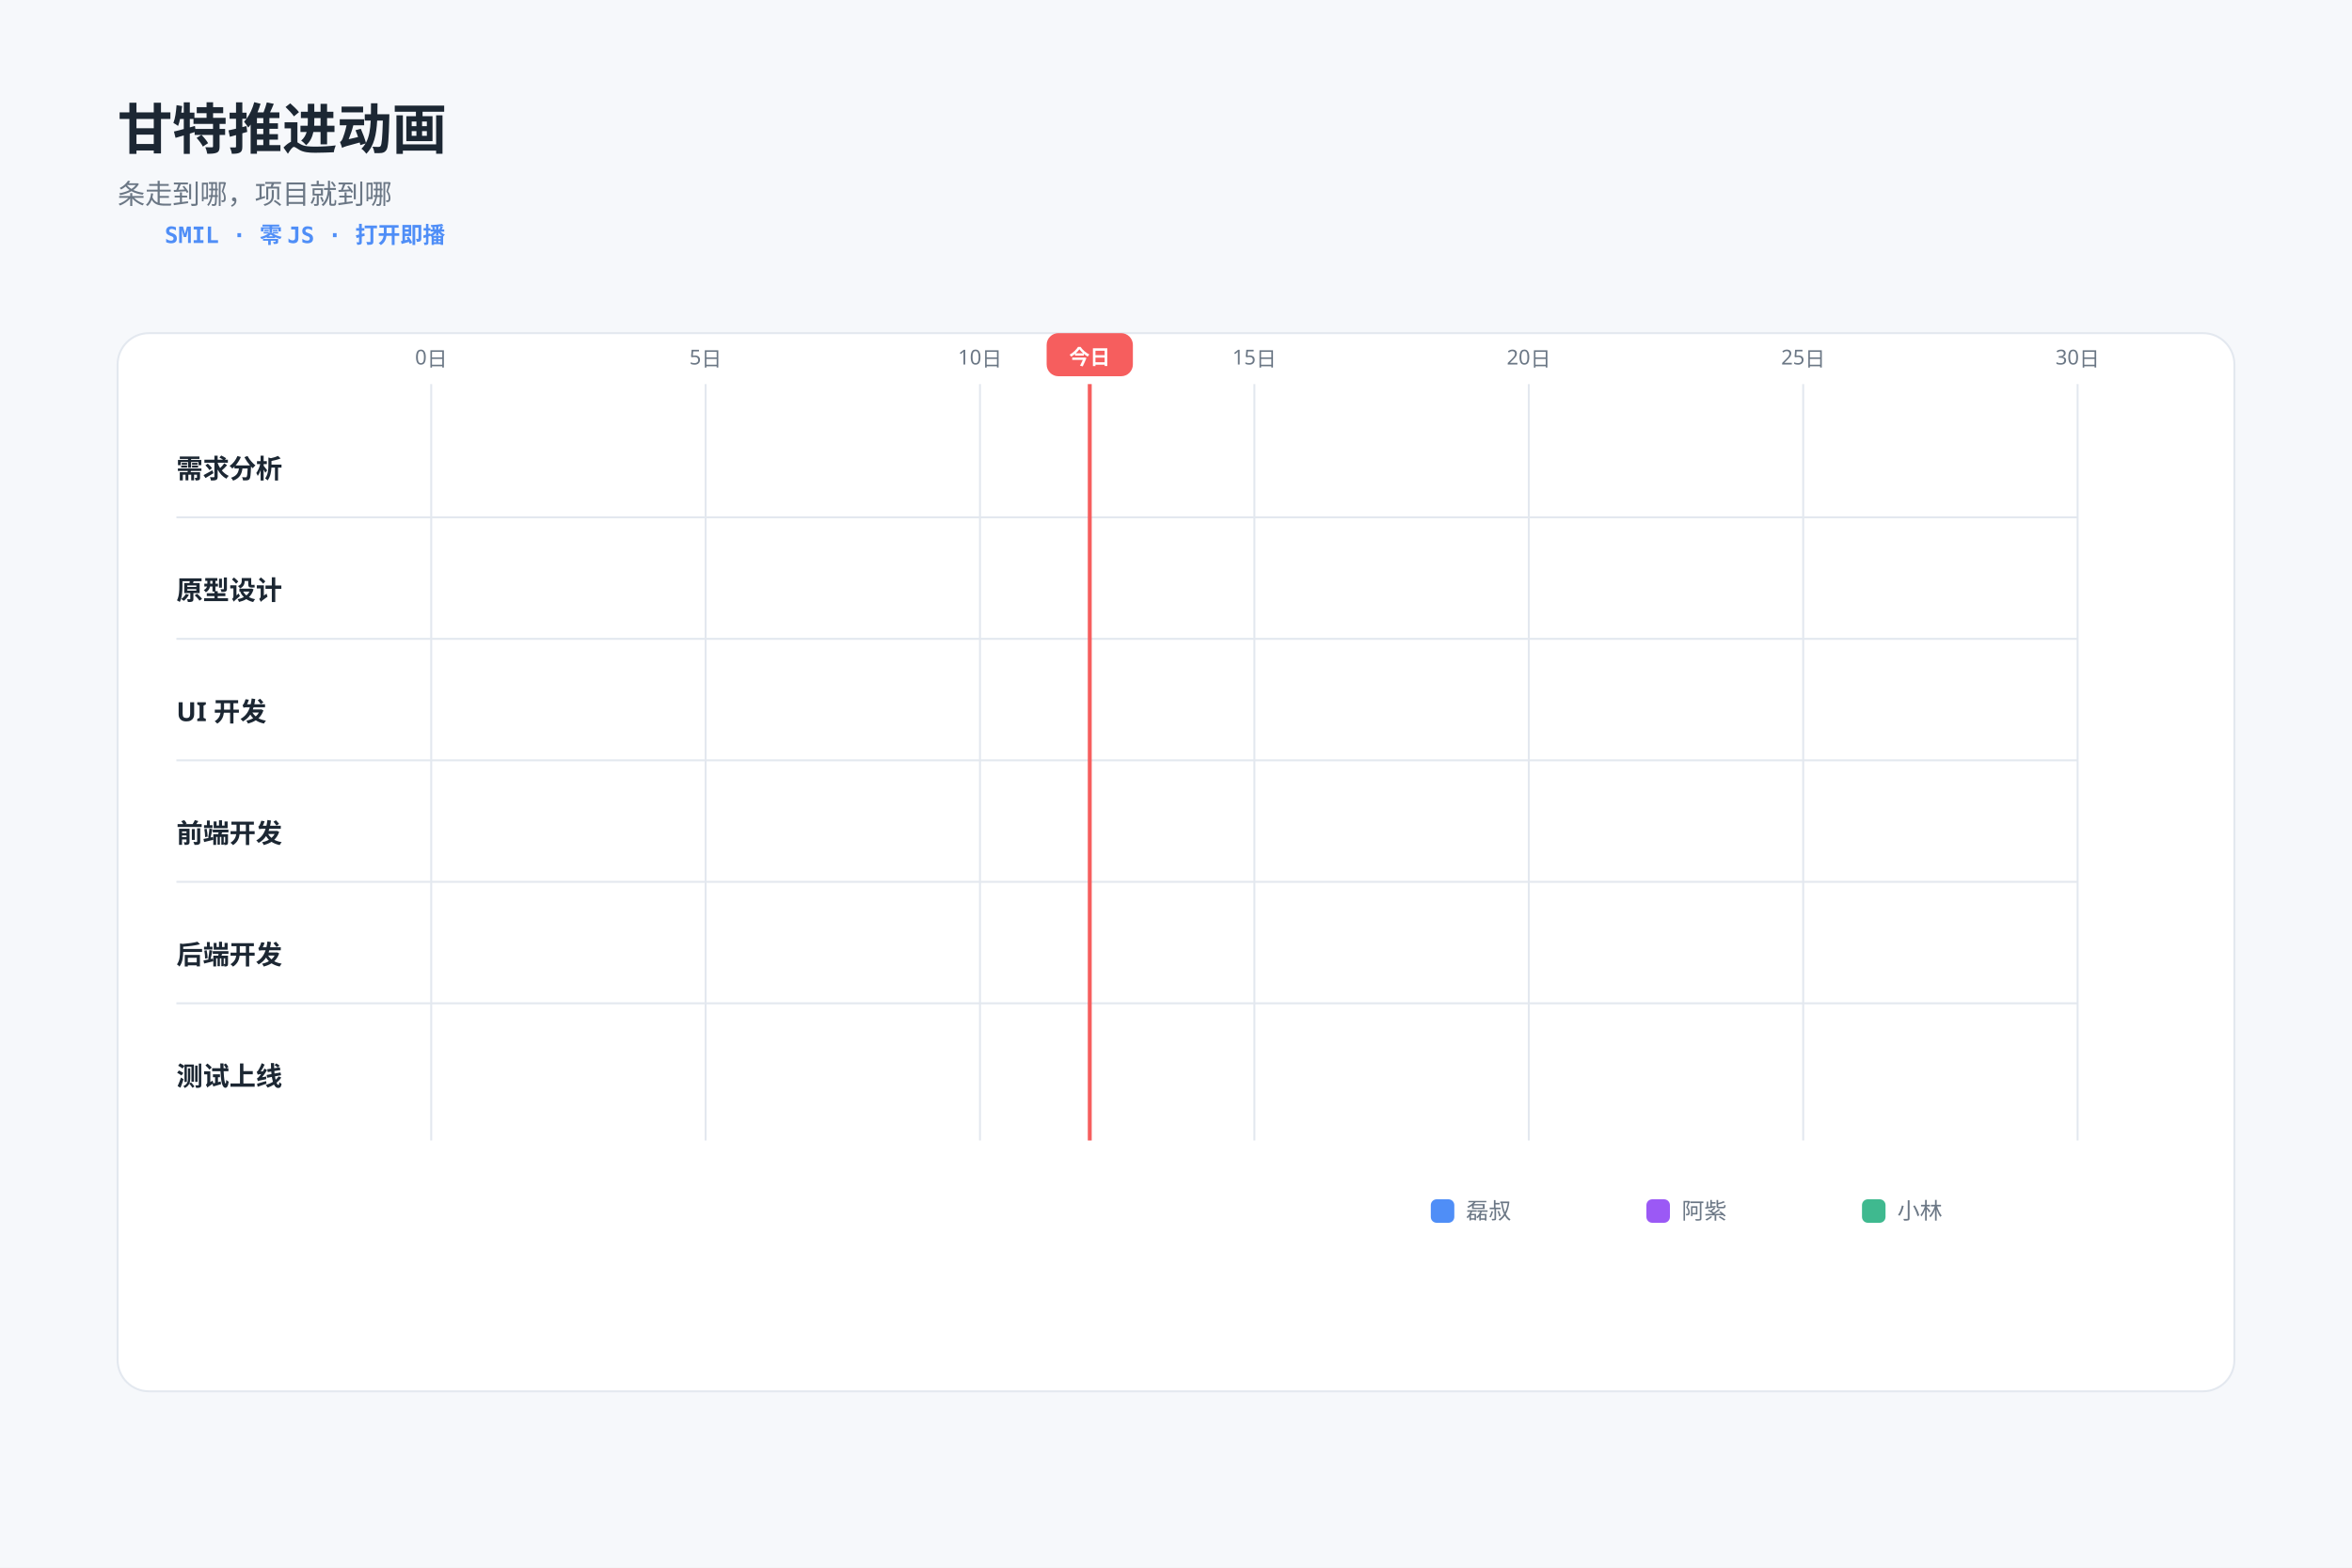
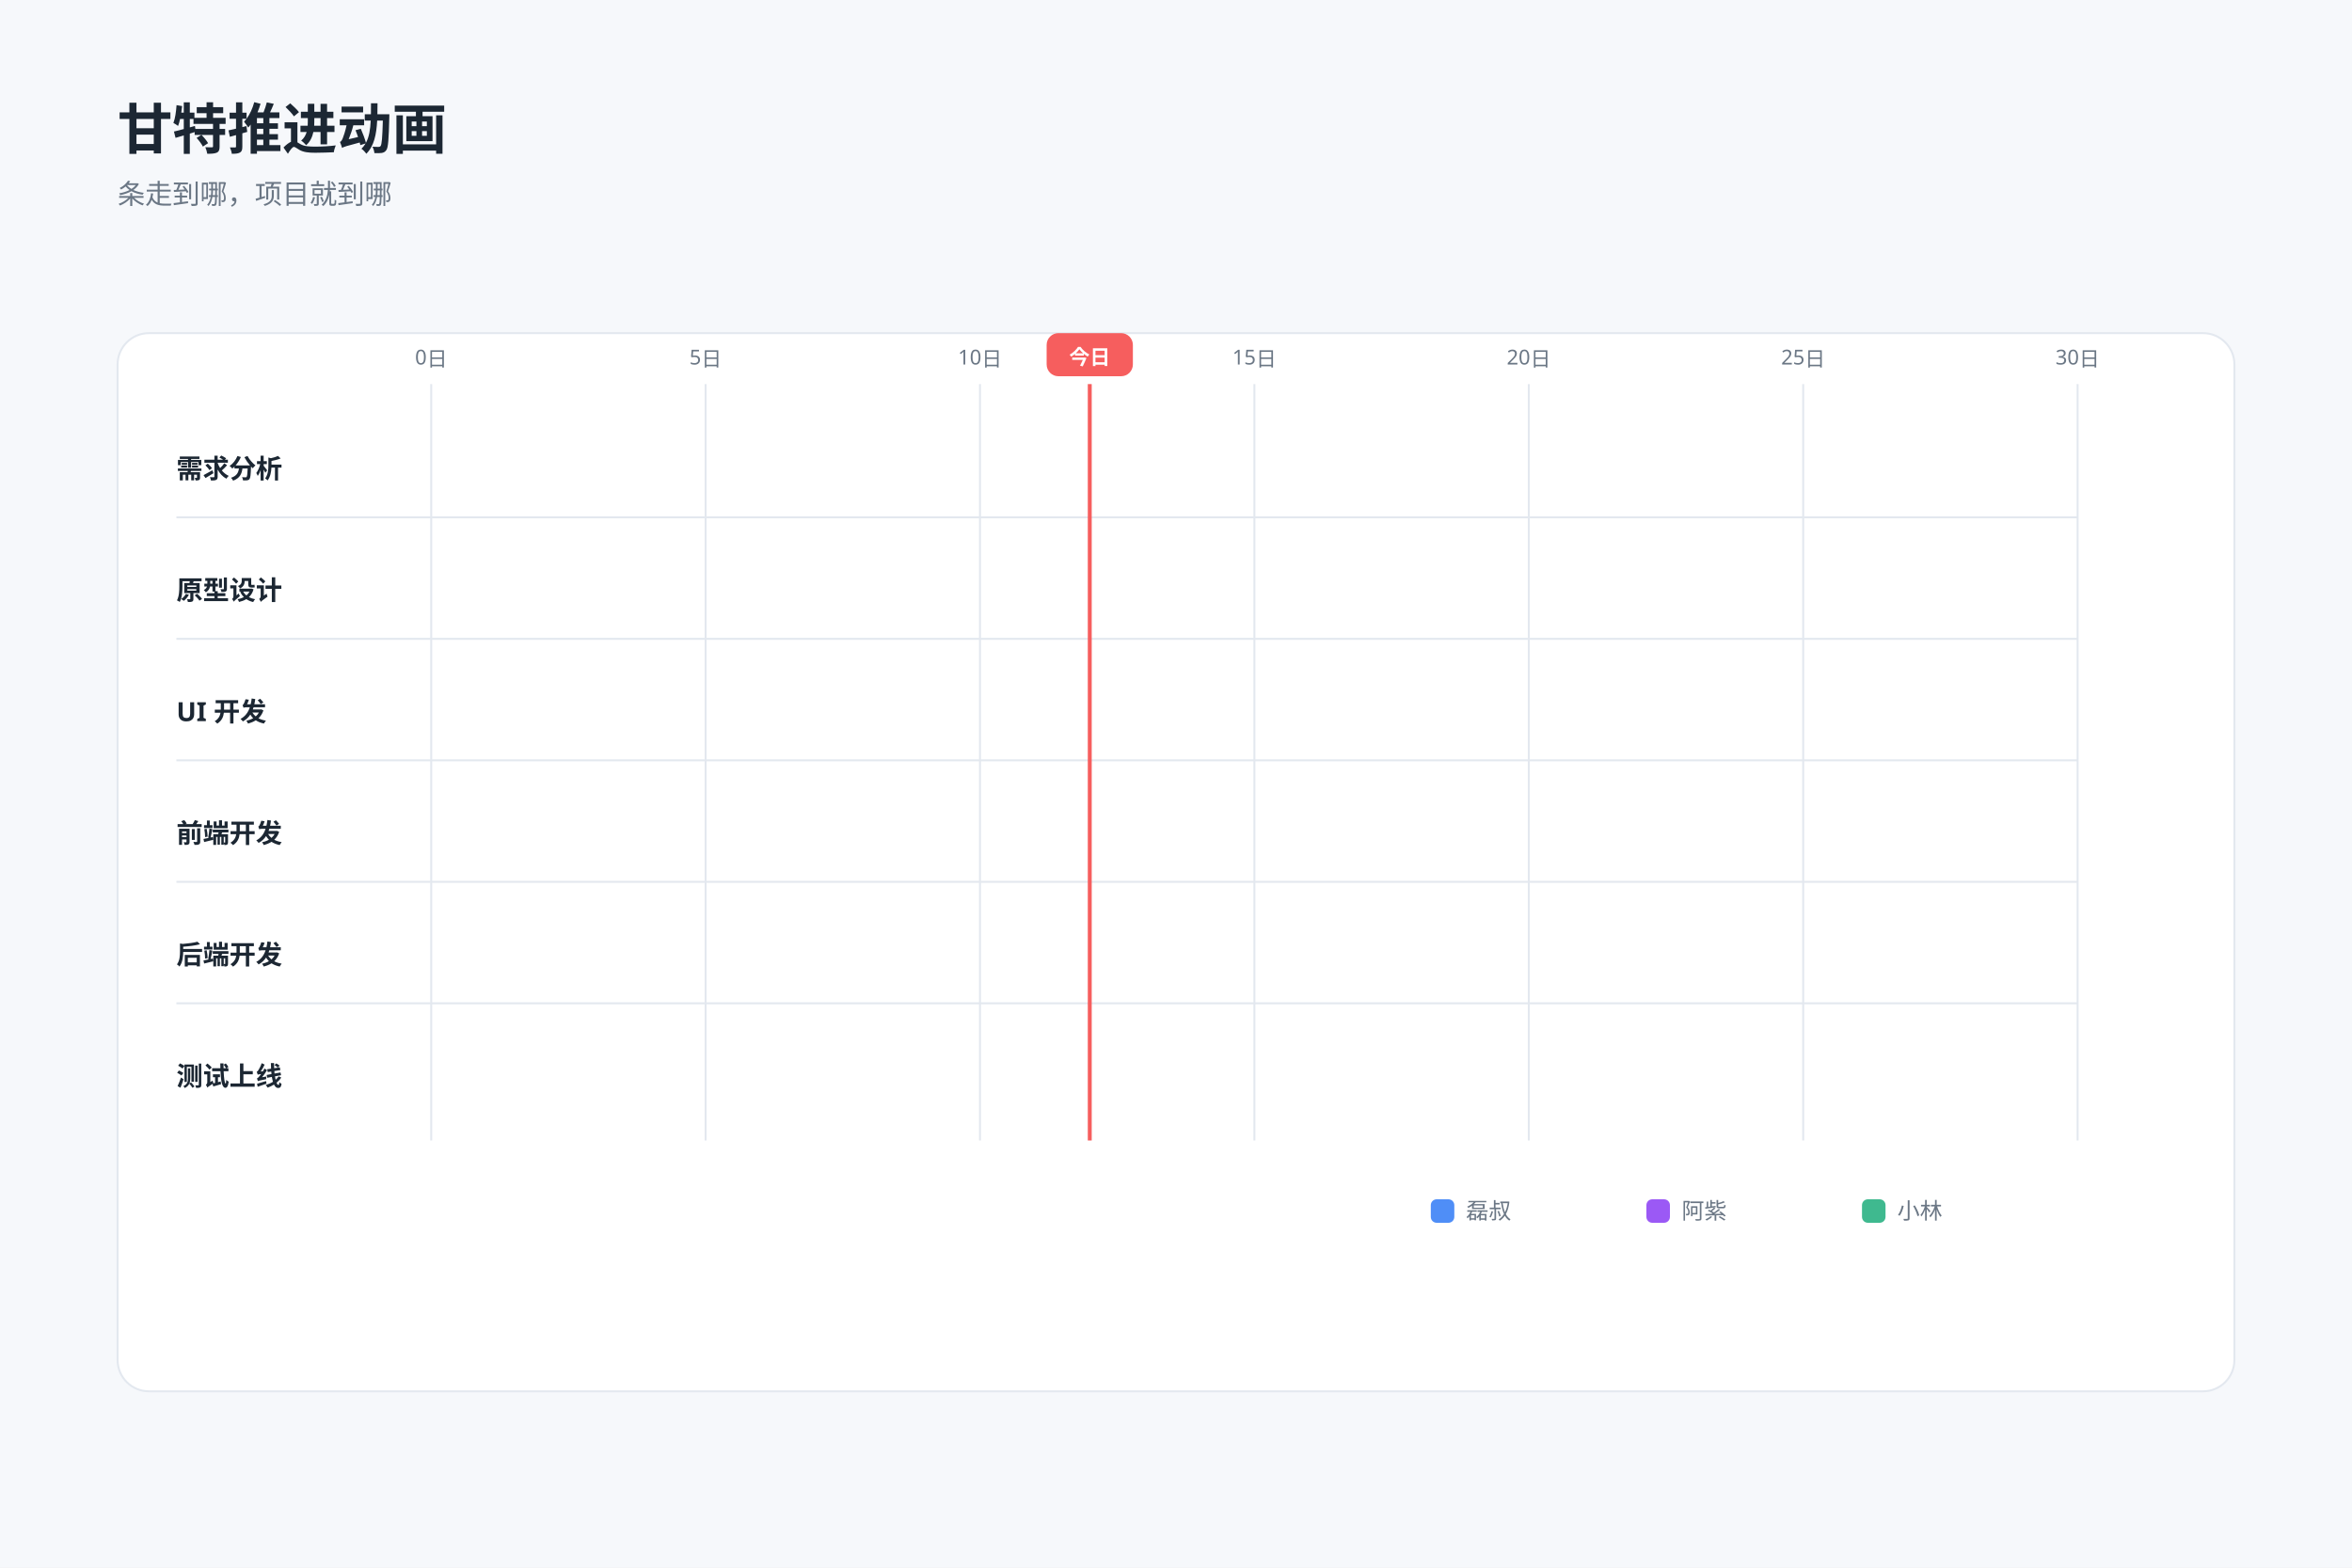
<svg xmlns="http://www.w3.org/2000/svg" width="1200" height="800" viewBox="0 0 1200 800" font-family="PingFang SC, Hiragino Sans GB, Microsoft YaHei, sans-serif">
  <rect width="1200" height="800" fill="#f6f8fb" />
  <text x="60" y="76" font-size="28" font-weight="700" fill="#1c2733">甘特推进动画</text>
  <text x="60" y="104" font-size="14" fill="#6b7785">条走到哪，项目就到哪</text>
-   <text x="84" y="124" font-size="11.5" fill="#4f8ef7" text-anchor="start" font-weight="700" font-family="SFMono-Regular, Menlo, monospace">SMIL · 零 JS · 打开即播</text>
  <g>
    <rect x="60" y="170" width="1080" height="540" rx="16" fill="#ffffff" stroke="#e3e8ef" />
  </g>
  <line x1="220" y1="196" x2="220" y2="582" stroke="#e3e8ef" />
  <text x="220" y="186" font-size="10.5" fill="#6b7785" text-anchor="middle">0日</text>
  <line x1="360" y1="196" x2="360" y2="582" stroke="#e3e8ef" />
  <text x="360" y="186" font-size="10.5" fill="#6b7785" text-anchor="middle">5日</text>
  <line x1="500" y1="196" x2="500" y2="582" stroke="#e3e8ef" />
  <text x="500" y="186" font-size="10.5" fill="#6b7785" text-anchor="middle">10日</text>
  <line x1="640" y1="196" x2="640" y2="582" stroke="#e3e8ef" />
  <text x="640" y="186" font-size="10.5" fill="#6b7785" text-anchor="middle">15日</text>
  <line x1="780" y1="196" x2="780" y2="582" stroke="#e3e8ef" />
  <text x="780" y="186" font-size="10.5" fill="#6b7785" text-anchor="middle">20日</text>
  <line x1="920" y1="196" x2="920" y2="582" stroke="#e3e8ef" />
  <text x="920" y="186" font-size="10.5" fill="#6b7785" text-anchor="middle">25日</text>
  <line x1="1060" y1="196" x2="1060" y2="582" stroke="#e3e8ef" />
  <text x="1060" y="186" font-size="10.5" fill="#6b7785" text-anchor="middle">30日</text>
  <text x="90" y="244" font-size="13.5" fill="#1c2733" text-anchor="start" font-weight="600">需求分析</text>
  <rect x="220" y="224" width="0" height="26" rx="8" fill="#4f8ef7" opacity="0.85">
    <animate attributeName="width" values="0;0;168;168;0" keyTimes="0;0.050;0.125;0.94;1" dur="8s" repeatCount="indefinite" />
  </rect>
  <line x1="90" y1="264" x2="1060" y2="264" stroke="#e3e8ef" />
  <text x="90" y="306" font-size="13.5" fill="#1c2733" text-anchor="start" font-weight="600">原型设计</text>
  <rect x="304" y="286" width="0" height="26" rx="8" fill="#9b59f5" opacity="0.85">
    <animate attributeName="width" values="0;0;196;196;0" keyTimes="0;0.087;0.162;0.94;1" dur="8s" repeatCount="indefinite" />
  </rect>
  <line x1="90" y1="326" x2="1060" y2="326" stroke="#e3e8ef" />
  <text x="90" y="368" font-size="13.5" fill="#1c2733" text-anchor="start" font-weight="600">UI 开发</text>
  <rect x="416" y="348" width="0" height="26" rx="8" fill="#4f8ef7" opacity="0.85">
    <animate attributeName="width" values="0;0;252;252;0" keyTimes="0;0.125;0.200;0.94;1" dur="8s" repeatCount="indefinite" />
  </rect>
  <line x1="90" y1="388" x2="1060" y2="388" stroke="#e3e8ef" />
  <text x="90" y="430" font-size="13.5" fill="#1c2733" text-anchor="start" font-weight="600">前端开发</text>
  <rect x="584" y="410" width="0" height="26" rx="8" fill="#3fb98f" opacity="0.85">
    <animate attributeName="width" values="0;0;252;252;0" keyTimes="0;0.162;0.237;0.94;1" dur="8s" repeatCount="indefinite" />
  </rect>
  <line x1="90" y1="450" x2="1060" y2="450" stroke="#e3e8ef" />
  <text x="90" y="492" font-size="13.5" fill="#1c2733" text-anchor="start" font-weight="600">后端开发</text>
  <rect x="696" y="472" width="0" height="26" rx="8" fill="#9b59f5" opacity="0.85">
    <animate attributeName="width" values="0;0;280;280;0" keyTimes="0;0.200;0.275;0.94;1" dur="8s" repeatCount="indefinite" />
  </rect>
  <line x1="90" y1="512" x2="1060" y2="512" stroke="#e3e8ef" />
  <text x="90" y="554" font-size="13.5" fill="#1c2733" text-anchor="start" font-weight="600">测试上线</text>
  <rect x="864" y="534" width="0" height="26" rx="8" fill="#3fb98f" opacity="0.85">
    <animate attributeName="width" values="0;0;196;196;0" keyTimes="0;0.237;0.313;0.94;1" dur="8s" repeatCount="indefinite" />
  </rect>
  <line x1="556" y1="196" x2="556" y2="582" stroke="#f65e5e" stroke-width="2">
    <animate attributeName="opacity" values="1;0.25;1" dur="1.5s" repeatCount="indefinite" />
  </line>
  <rect x="534" y="170" width="44" height="22" rx="6" fill="#f65e5e" />
  <text x="556" y="186" font-size="10.5" fill="#fff" text-anchor="middle" font-weight="600">今日</text>
  <rect x="730" y="612" width="12" height="12" rx="3" fill="#4f8ef7" />
  <text x="748" y="622" font-size="11.5" fill="#6b7785" text-anchor="start">磊叔</text>
  <rect x="840" y="612" width="12" height="12" rx="3" fill="#9b59f5" />
  <text x="858" y="622" font-size="11.5" fill="#6b7785" text-anchor="start">阿紫</text>
  <rect x="950" y="612" width="12" height="12" rx="3" fill="#3fb98f" />
  <text x="968" y="622" font-size="11.5" fill="#6b7785" text-anchor="start">小林</text>
</svg>
